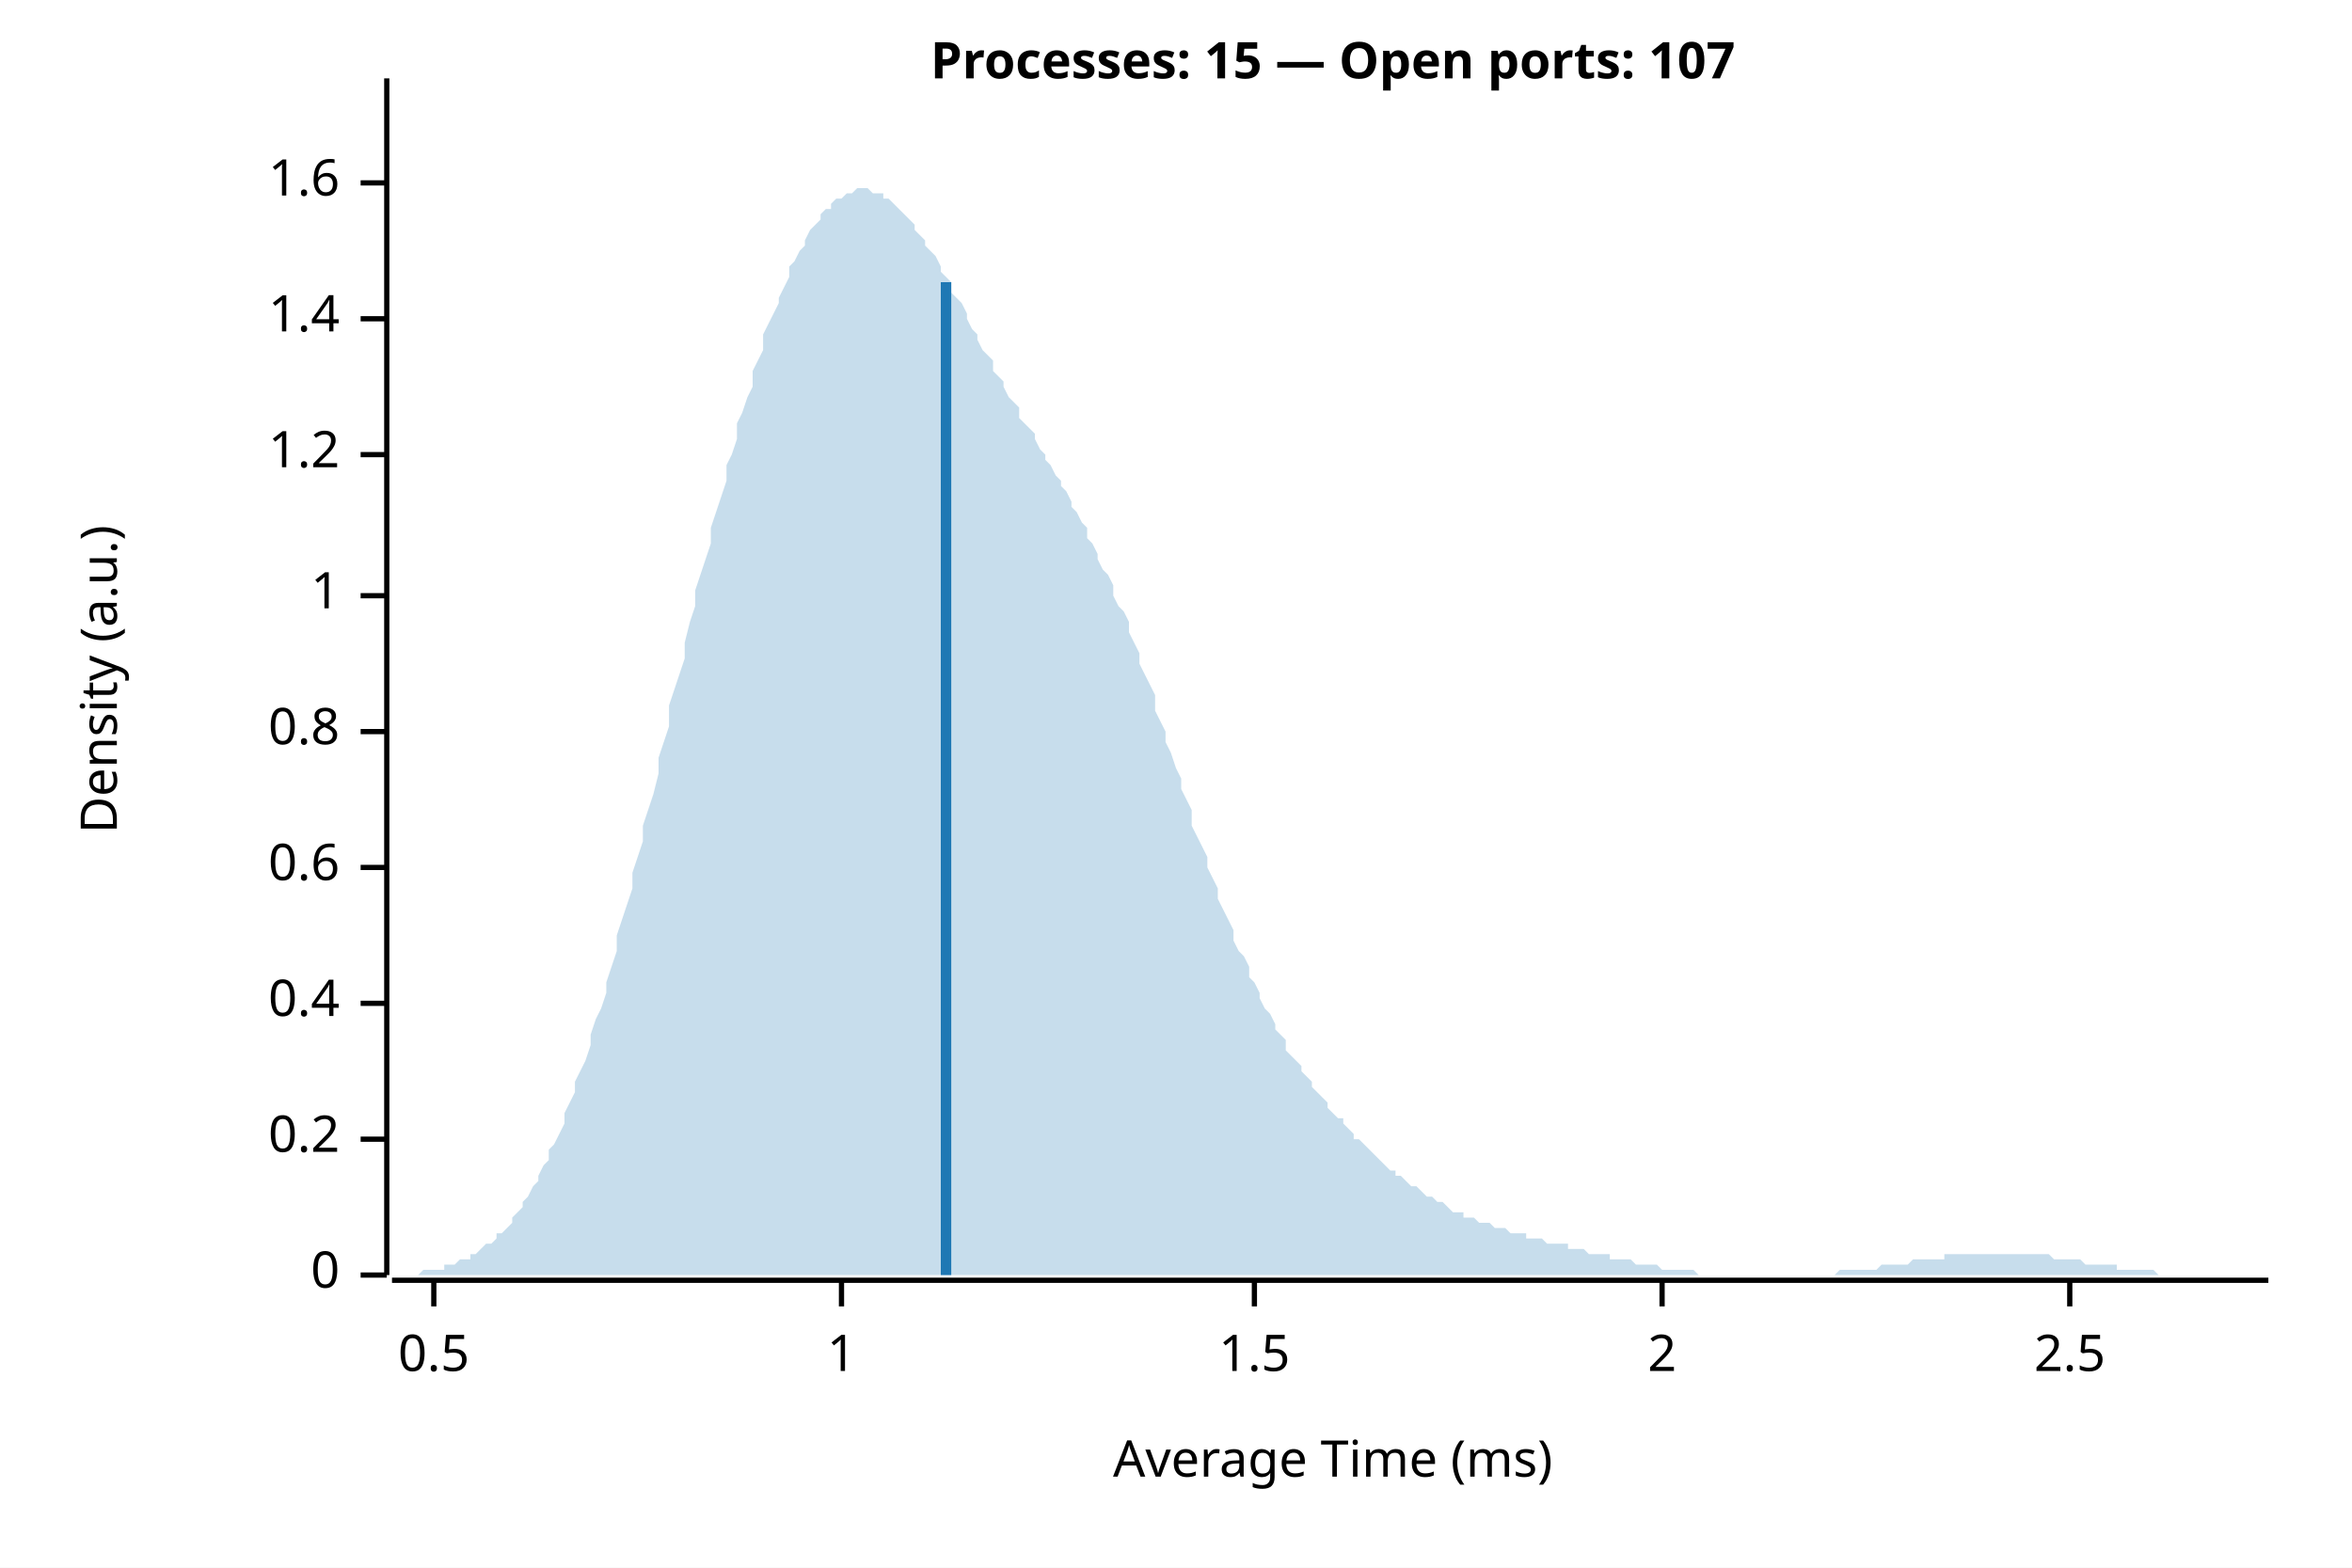
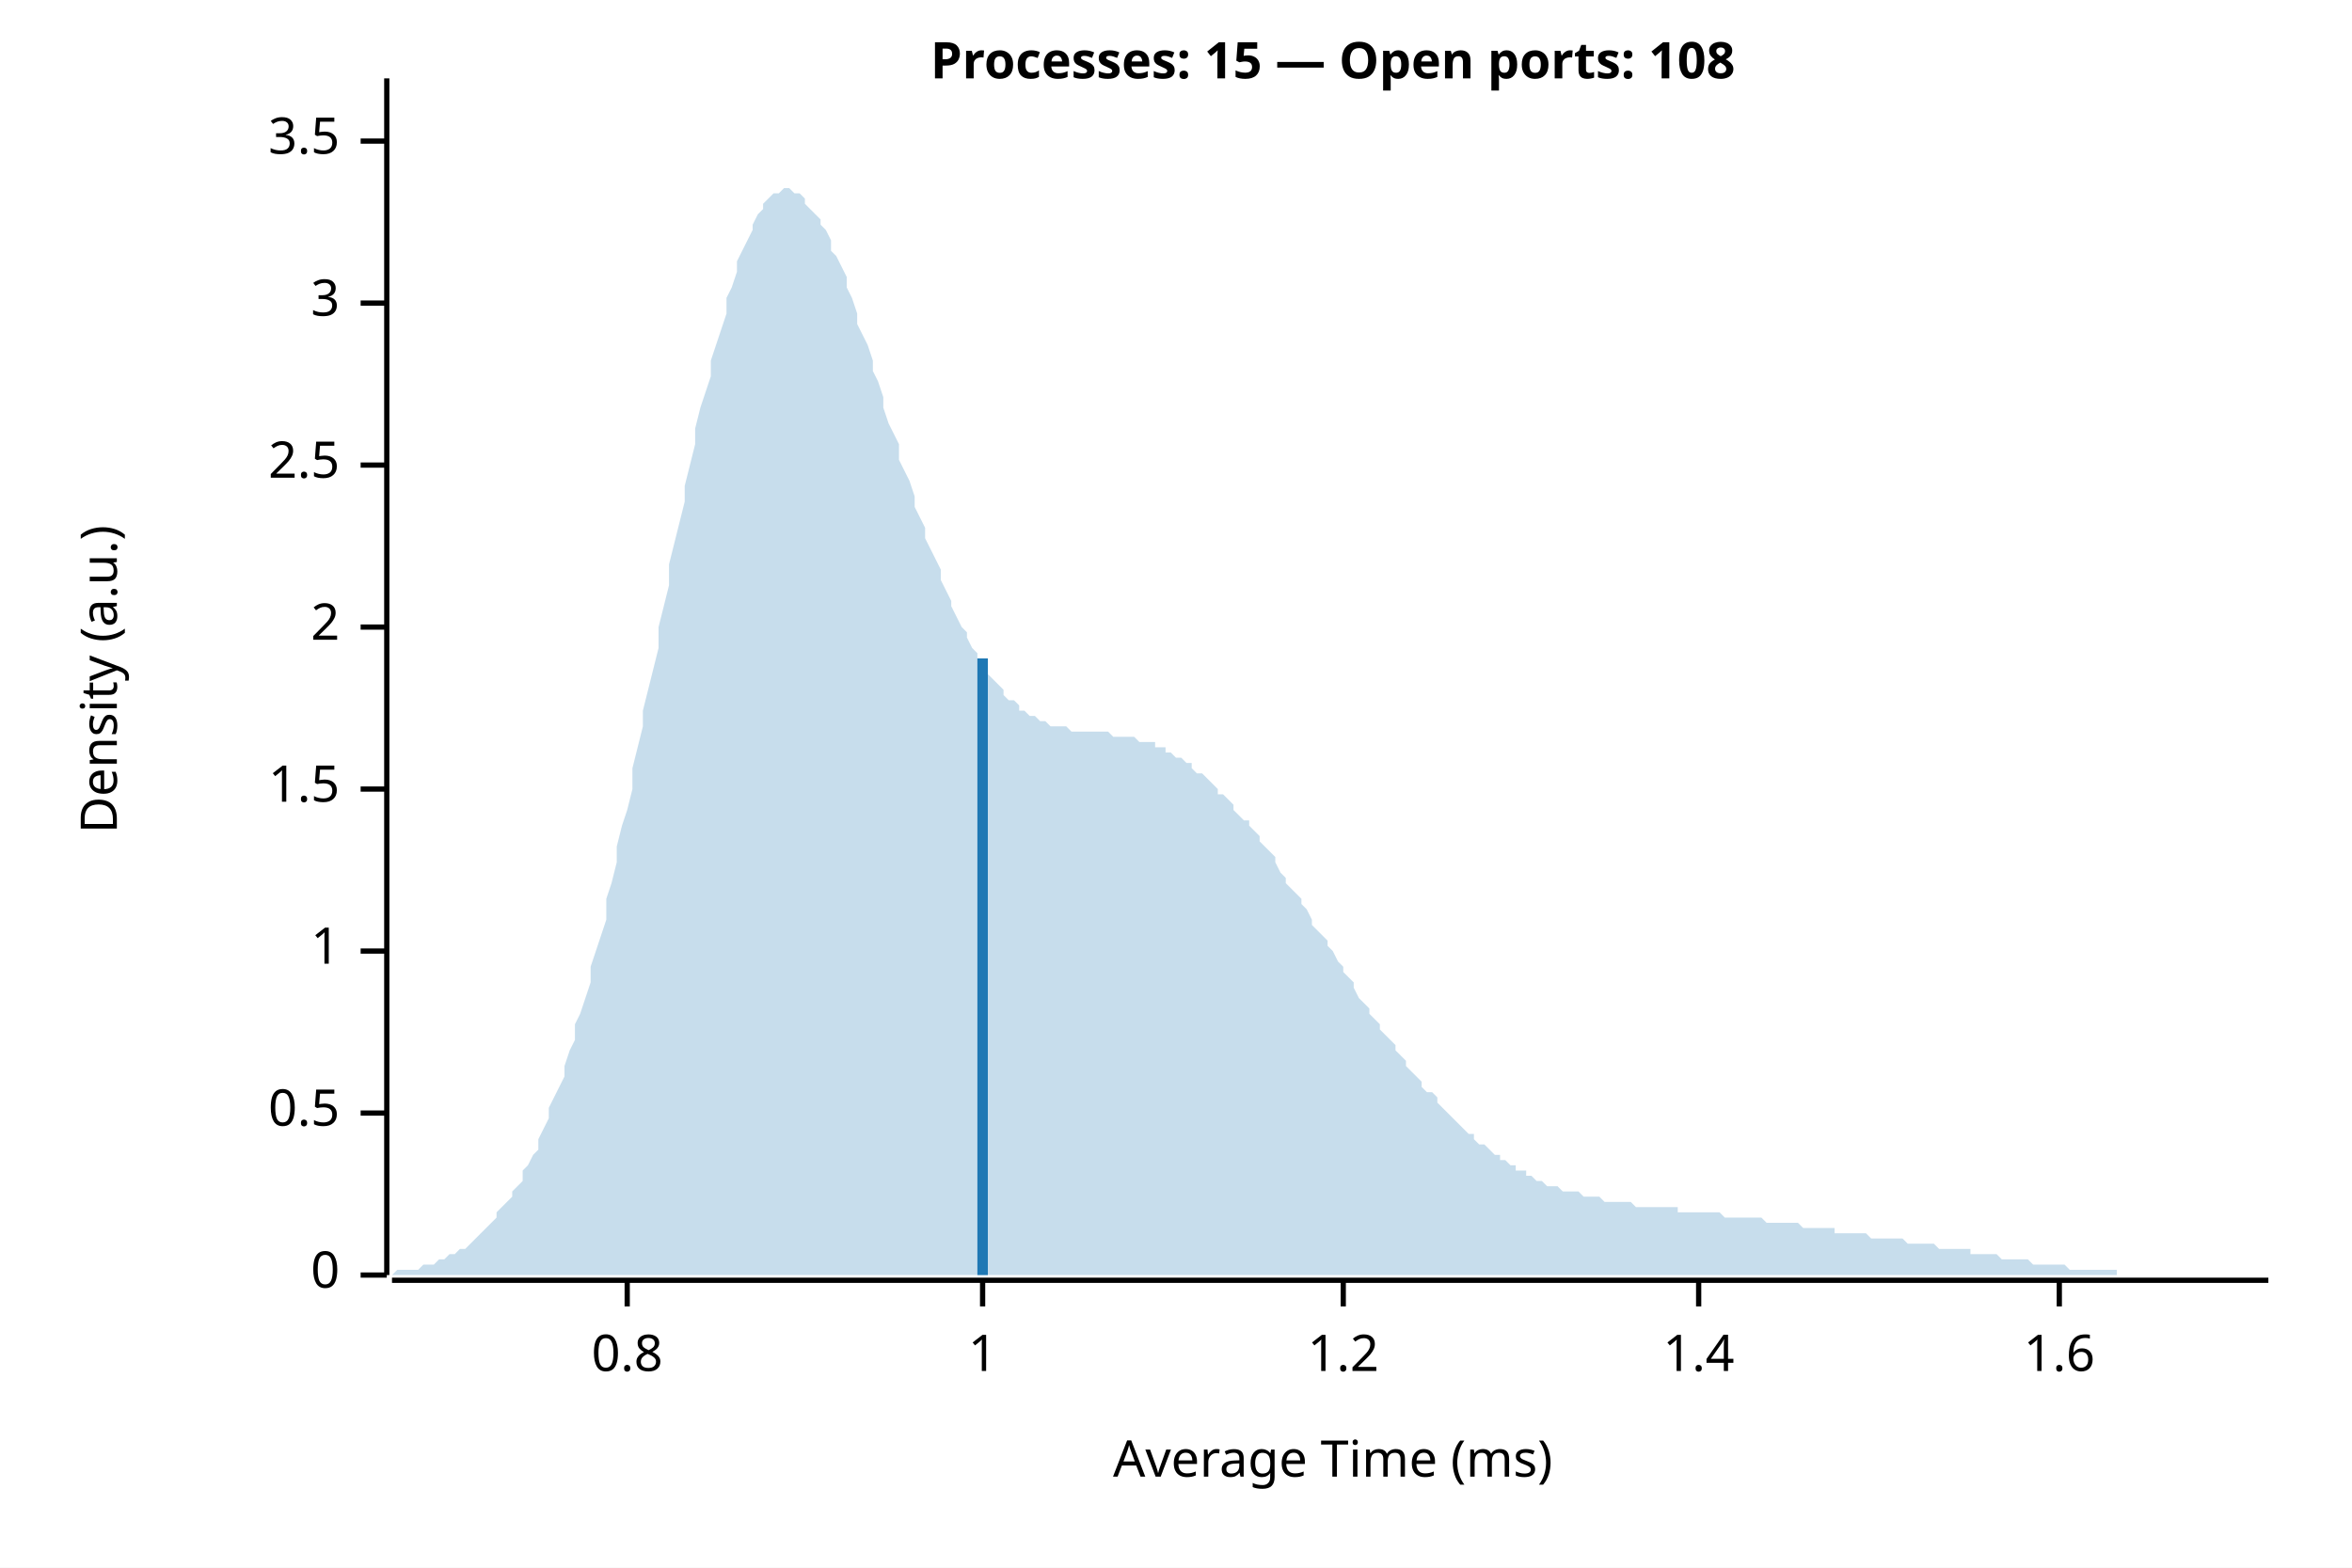
<svg xmlns="http://www.w3.org/2000/svg" width="450" height="300" viewBox="0 0 450 300">
  <rect width="100%" height="100%" fill="white" />
-   <text x="255" y="15" font-weight="bold" text-anchor="middle" font-family="sans-serif" font-size="9.677" opacity="1" fill="#000000">Processes: 15 — Open ports: 107</text>
+   <text x="255" y="15" font-weight="bold" text-anchor="middle" font-family="sans-serif" font-size="9.677" opacity="1" fill="#000000">Processes: 15 — Open ports: 108</text>
  <text x="15" y="130" dy="0.76em" text-anchor="middle" font-family="sans-serif" font-size="9.677" opacity="1" fill="#000000" transform="rotate(270, 15, 130)">
Density (a.u.)
</text>
  <text x="255" y="285" dy="-0.5ex" text-anchor="middle" font-family="sans-serif" font-size="9.677" opacity="1" fill="#000000">
Average Time (ms)
</text>
  <polyline fill="none" opacity="1" stroke="#000000" stroke-width="1" points="74,15 74,244 " />
  <text x="65" y="244" dy="0.5ex" text-anchor="end" font-family="sans-serif" font-size="9.677" opacity="1" fill="#000000">
0
</text>
  <polyline fill="none" opacity="1" stroke="#000000" stroke-width="1" points="69,244 74,244 " />
-   <text x="65" y="218" dy="0.5ex" text-anchor="end" font-family="sans-serif" font-size="9.677" opacity="1" fill="#000000">
- 0.2
+   <text x="65" y="213" dy="0.5ex" text-anchor="end" font-family="sans-serif" font-size="9.677" opacity="1" fill="#000000">
+ 0.5
</text>
-   <polyline fill="none" opacity="1" stroke="#000000" stroke-width="1" points="69,218 74,218 " />
-   <text x="65" y="192" dy="0.5ex" text-anchor="end" font-family="sans-serif" font-size="9.677" opacity="1" fill="#000000">
- 0.4
+   <polyline fill="none" opacity="1" stroke="#000000" stroke-width="1" points="69,213 74,213 " />
+   <text x="65" y="182" dy="0.5ex" text-anchor="end" font-family="sans-serif" font-size="9.677" opacity="1" fill="#000000">
+ 1
</text>
-   <polyline fill="none" opacity="1" stroke="#000000" stroke-width="1" points="69,192 74,192 " />
-   <text x="65" y="166" dy="0.5ex" text-anchor="end" font-family="sans-serif" font-size="9.677" opacity="1" fill="#000000">
- 0.6
+   <polyline fill="none" opacity="1" stroke="#000000" stroke-width="1" points="69,182 74,182 " />
+   <text x="65" y="151" dy="0.5ex" text-anchor="end" font-family="sans-serif" font-size="9.677" opacity="1" fill="#000000">
+ 1.5
</text>
-   <polyline fill="none" opacity="1" stroke="#000000" stroke-width="1" points="69,166 74,166 " />
-   <text x="65" y="140" dy="0.5ex" text-anchor="end" font-family="sans-serif" font-size="9.677" opacity="1" fill="#000000">
+   <polyline fill="none" opacity="1" stroke="#000000" stroke-width="1" points="69,151 74,151 " />
+   <text x="65" y="120" dy="0.5ex" text-anchor="end" font-family="sans-serif" font-size="9.677" opacity="1" fill="#000000">
+ 2
+ </text>
+   <polyline fill="none" opacity="1" stroke="#000000" stroke-width="1" points="69,120 74,120 " />
+   <text x="65" y="89" dy="0.5ex" text-anchor="end" font-family="sans-serif" font-size="9.677" opacity="1" fill="#000000">
+ 2.5
+ </text>
+   <polyline fill="none" opacity="1" stroke="#000000" stroke-width="1" points="69,89 74,89 " />
+   <text x="65" y="58" dy="0.5ex" text-anchor="end" font-family="sans-serif" font-size="9.677" opacity="1" fill="#000000">
+ 3
+ </text>
+   <polyline fill="none" opacity="1" stroke="#000000" stroke-width="1" points="69,58 74,58 " />
+   <text x="65" y="27" dy="0.5ex" text-anchor="end" font-family="sans-serif" font-size="9.677" opacity="1" fill="#000000">
+ 3.5
+ </text>
+   <polyline fill="none" opacity="1" stroke="#000000" stroke-width="1" points="69,27 74,27 " />
+   <polyline fill="none" opacity="1" stroke="#000000" stroke-width="1" points="75,245 434,245 " />
+   <text x="120" y="255" dy="0.76em" text-anchor="middle" font-family="sans-serif" font-size="9.677" opacity="1" fill="#000000">
0.8
</text>
-   <polyline fill="none" opacity="1" stroke="#000000" stroke-width="1" points="69,140 74,140 " />
-   <text x="65" y="114" dy="0.5ex" text-anchor="end" font-family="sans-serif" font-size="9.677" opacity="1" fill="#000000">
+   <polyline fill="none" opacity="1" stroke="#000000" stroke-width="1" points="120,245 120,250 " />
+   <text x="188" y="255" dy="0.76em" text-anchor="middle" font-family="sans-serif" font-size="9.677" opacity="1" fill="#000000">
1
</text>
-   <polyline fill="none" opacity="1" stroke="#000000" stroke-width="1" points="69,114 74,114 " />
-   <text x="65" y="87" dy="0.5ex" text-anchor="end" font-family="sans-serif" font-size="9.677" opacity="1" fill="#000000">
+   <polyline fill="none" opacity="1" stroke="#000000" stroke-width="1" points="188,245 188,250 " />
+   <text x="257" y="255" dy="0.76em" text-anchor="middle" font-family="sans-serif" font-size="9.677" opacity="1" fill="#000000">
1.2
</text>
-   <polyline fill="none" opacity="1" stroke="#000000" stroke-width="1" points="69,87 74,87 " />
-   <text x="65" y="61" dy="0.5ex" text-anchor="end" font-family="sans-serif" font-size="9.677" opacity="1" fill="#000000">
+   <polyline fill="none" opacity="1" stroke="#000000" stroke-width="1" points="257,245 257,250 " />
+   <text x="325" y="255" dy="0.76em" text-anchor="middle" font-family="sans-serif" font-size="9.677" opacity="1" fill="#000000">
1.4
</text>
-   <polyline fill="none" opacity="1" stroke="#000000" stroke-width="1" points="69,61 74,61 " />
-   <text x="65" y="35" dy="0.5ex" text-anchor="end" font-family="sans-serif" font-size="9.677" opacity="1" fill="#000000">
+   <polyline fill="none" opacity="1" stroke="#000000" stroke-width="1" points="325,245 325,250 " />
+   <text x="394" y="255" dy="0.76em" text-anchor="middle" font-family="sans-serif" font-size="9.677" opacity="1" fill="#000000">
1.6
</text>
-   <polyline fill="none" opacity="1" stroke="#000000" stroke-width="1" points="69,35 74,35 " />
-   <polyline fill="none" opacity="1" stroke="#000000" stroke-width="1" points="75,245 434,245 " />
-   <text x="83" y="255" dy="0.76em" text-anchor="middle" font-family="sans-serif" font-size="9.677" opacity="1" fill="#000000">
- 0.5
- </text>
-   <polyline fill="none" opacity="1" stroke="#000000" stroke-width="1" points="83,245 83,250 " />
-   <text x="161" y="255" dy="0.76em" text-anchor="middle" font-family="sans-serif" font-size="9.677" opacity="1" fill="#000000">
- 1
- </text>
-   <polyline fill="none" opacity="1" stroke="#000000" stroke-width="1" points="161,245 161,250 " />
-   <text x="240" y="255" dy="0.76em" text-anchor="middle" font-family="sans-serif" font-size="9.677" opacity="1" fill="#000000">
- 1.5
- </text>
-   <polyline fill="none" opacity="1" stroke="#000000" stroke-width="1" points="240,245 240,250 " />
-   <text x="318" y="255" dy="0.76em" text-anchor="middle" font-family="sans-serif" font-size="9.677" opacity="1" fill="#000000">
- 2
- </text>
-   <polyline fill="none" opacity="1" stroke="#000000" stroke-width="1" points="318,245 318,250 " />
-   <text x="396" y="255" dy="0.76em" text-anchor="middle" font-family="sans-serif" font-size="9.677" opacity="1" fill="#000000">
- 2.5
- </text>
-   <polyline fill="none" opacity="1" stroke="#000000" stroke-width="1" points="396,245 396,250 " />
-   <polygon opacity="0.25" fill="#1F78B4" points="75,244 75,244 76,244 77,244 77,244 78,244 79,244 80,244 80,244 81,243 82,243 82,243 83,243 84,243 85,243 85,242 86,242 87,242 87,242 88,241 89,241 90,241 90,240 91,240 92,239 92,239 93,238 94,238 95,237 95,236 96,236 97,235 98,234 98,233 99,232 100,231 100,230 101,229 102,227 103,226 103,225 104,223 105,222 105,220 106,219 107,217 108,215 108,213 109,211 110,209 110,207 111,205 112,203 113,200 113,198 114,195 115,193 116,190 116,188 117,185 118,182 118,179 119,176 120,173 121,170 121,167 122,164 123,161 123,158 124,155 125,152 126,148 126,145 127,142 128,139 128,135 129,132 130,129 131,126 131,123 132,119 133,116 133,113 134,110 135,107 136,104 136,101 137,98 138,95 139,92 139,89 140,87 141,84 141,81 142,79 143,76 144,74 144,71 145,69 146,67 146,64 147,62 148,60 149,58 149,57 150,55 151,53 151,51 152,50 153,48 154,47 154,46 155,44 156,43 157,42 157,41 158,40 159,40 159,39 160,38 161,38 162,37 162,37 163,37 164,36 164,36 165,36 166,36 167,37 167,37 168,37 169,37 169,38 170,38 171,39 172,40 172,40 173,41 174,42 175,43 175,44 176,45 177,46 177,47 178,48 179,49 180,51 180,52 181,53 182,54 182,56 183,57 184,58 185,60 185,61 186,63 187,64 187,65 188,67 189,68 190,69 190,71 191,72 192,73 192,74 193,76 194,77 195,78 195,80 196,81 197,82 198,83 198,84 199,86 200,87 200,88 201,89 202,91 203,92 203,93 204,94 205,96 205,97 206,98 207,100 208,101 208,103 209,104 210,106 210,107 211,109 212,110 213,112 213,114 214,116 215,117 216,119 216,121 217,123 218,125 218,127 219,129 220,131 221,133 221,136 222,138 223,140 223,142 224,144 225,147 226,149 226,151 227,153 228,155 228,158 229,160 230,162 231,164 231,166 232,168 233,170 233,172 234,174 235,176 236,178 236,180 237,182 238,183 239,185 239,187 240,188 241,190 241,191 242,193 243,194 244,196 244,197 245,198 246,199 246,201 247,202 248,203 249,204 249,205 250,206 251,207 251,208 252,209 253,210 254,211 254,212 255,213 256,214 257,214 257,215 258,216 259,217 259,218 260,218 261,219 262,220 262,220 263,221 264,222 264,222 265,223 266,224 267,224 267,225 268,225 269,226 269,226 270,227 271,227 272,228 272,228 273,229 274,229 275,230 275,230 276,230 277,231 277,231 278,232 279,232 280,232 280,233 281,233 282,233 282,233 283,234 284,234 285,234 285,234 286,235 287,235 287,235 288,235 289,236 290,236 290,236 291,236 292,236 292,237 293,237 294,237 295,237 295,237 296,238 297,238 298,238 298,238 299,238 300,238 300,239 301,239 302,239 303,239 303,239 304,240 305,240 305,240 306,240 307,240 308,240 308,241 309,241 310,241 310,241 311,241 312,241 313,242 313,242 314,242 315,242 316,242 316,242 317,242 318,243 318,243 319,243 320,243 321,243 321,243 322,243 323,243 323,243 324,243 325,244 326,244 326,244 327,244 328,244 328,244 329,244 330,244 331,244 331,244 332,244 333,244 333,244 334,244 335,244 336,244 336,244 337,244 338,244 339,244 339,244 340,244 341,244 341,244 342,244 343,244 344,244 344,244 345,244 346,244 346,244 347,244 348,244 349,244 349,244 350,244 351,244 351,244 352,243 353,243 354,243 354,243 355,243 356,243 357,243 357,243 358,243 359,243 359,243 360,242 361,242 362,242 362,242 363,242 364,242 364,242 365,242 366,241 367,241 367,241 368,241 369,241 369,241 370,241 371,241 372,241 372,240 373,240 374,240 375,240 375,240 376,240 377,240 377,240 378,240 379,240 380,240 380,240 381,240 382,240 382,240 383,240 384,240 385,240 385,240 386,240 387,240 387,240 388,240 389,240 390,240 390,240 391,240 392,240 392,240 393,241 394,241 395,241 395,241 396,241 397,241 398,241 398,241 399,242 400,242 400,242 401,242 402,242 403,242 403,242 404,242 405,242 405,243 406,243 407,243 408,243 408,243 409,243 410,243 410,243 411,243 412,243 413,244 413,244 414,244 415,244 416,244 416,244 417,244 418,244 418,244 419,244 420,244 421,244 421,244 422,244 423,244 423,244 424,244 425,244 426,244 426,244 427,244 428,244 428,244 429,244 430,244 431,244 431,244 432,244 433,244 434,244 434,244 75,244 " />
-   <polyline fill="none" opacity="1" stroke="#1F78B4" stroke-width="2" points="181,244 181,54 " />
+   <polyline fill="none" opacity="1" stroke="#000000" stroke-width="1" points="394,245 394,250 " />
+   <polygon opacity="0.25" fill="#1F78B4" points="75,244 75,244 76,243 77,243 77,243 78,243 79,243 80,243 80,243 81,242 82,242 82,242 83,242 84,241 85,241 85,241 86,240 87,240 87,240 88,239 89,239 90,238 90,238 91,237 92,236 92,236 93,235 94,234 95,233 95,232 96,231 97,230 98,229 98,228 99,227 100,226 100,224 101,223 102,221 103,220 103,218 104,216 105,214 105,212 106,210 107,208 108,206 108,204 109,201 110,199 110,196 111,194 112,191 113,188 113,185 114,182 115,179 116,176 116,172 117,169 118,165 118,162 119,158 120,155 121,151 121,147 122,143 123,139 123,136 124,132 125,128 126,124 126,120 127,116 128,112 128,108 129,104 130,100 131,96 131,93 132,89 133,85 133,82 134,78 135,75 136,72 136,69 137,66 138,63 139,60 139,57 140,55 141,52 141,50 142,48 143,46 144,44 144,43 145,41 146,40 146,39 147,38 148,37 149,37 149,37 150,36 151,36 151,36 152,37 153,37 154,38 154,39 155,40 156,41 157,42 157,43 158,44 159,46 159,48 160,49 161,51 162,53 162,55 163,57 164,60 164,62 165,64 166,66 167,69 167,71 168,73 169,76 169,78 170,81 171,83 172,85 172,88 173,90 174,92 175,95 175,97 176,99 177,101 177,103 178,105 179,107 180,109 180,111 181,113 182,115 182,116 183,118 184,120 185,121 185,122 186,124 187,125 187,126 188,127 189,129 190,130 190,130 191,131 192,132 192,133 193,134 194,134 195,135 195,136 196,136 197,137 198,137 198,137 199,138 200,138 200,138 201,139 202,139 203,139 203,139 204,139 205,140 205,140 206,140 207,140 208,140 208,140 209,140 210,140 210,140 211,140 212,140 213,141 213,141 214,141 215,141 216,141 216,141 217,141 218,142 218,142 219,142 220,142 221,142 221,143 222,143 223,143 223,144 224,144 225,145 226,145 226,145 227,146 228,146 228,147 229,148 230,148 231,149 231,149 232,150 233,151 233,152 234,152 235,153 236,154 236,155 237,156 238,157 239,157 239,158 240,159 241,160 241,161 242,162 243,163 244,164 244,165 245,167 246,168 246,169 247,170 248,171 249,172 249,173 250,174 251,176 251,177 252,178 253,179 254,180 254,181 255,182 256,184 257,185 257,186 258,187 259,188 259,189 260,191 261,192 262,193 262,194 263,195 264,196 264,197 265,198 266,199 267,200 267,201 268,202 269,203 269,204 270,205 271,206 272,207 272,208 273,209 274,209 275,210 275,211 276,212 277,213 277,213 278,214 279,215 280,216 280,216 281,217 282,217 282,218 283,219 284,219 285,220 285,220 286,221 287,221 287,222 288,222 289,223 290,223 290,224 291,224 292,224 292,225 293,225 294,226 295,226 295,226 296,227 297,227 298,227 298,227 299,228 300,228 300,228 301,228 302,228 303,229 303,229 304,229 305,229 305,229 306,229 307,230 308,230 308,230 309,230 310,230 310,230 311,230 312,230 313,231 313,231 314,231 315,231 316,231 316,231 317,231 318,231 318,231 319,231 320,231 321,231 321,232 322,232 323,232 323,232 324,232 325,232 326,232 326,232 327,232 328,232 328,232 329,232 330,233 331,233 331,233 332,233 333,233 333,233 334,233 335,233 336,233 336,233 337,233 338,234 339,234 339,234 340,234 341,234 341,234 342,234 343,234 344,234 344,234 345,235 346,235 346,235 347,235 348,235 349,235 349,235 350,235 351,235 351,236 352,236 353,236 354,236 354,236 355,236 356,236 357,236 357,236 358,237 359,237 359,237 360,237 361,237 362,237 362,237 363,237 364,237 364,237 365,238 366,238 367,238 367,238 368,238 369,238 369,238 370,238 371,239 372,239 372,239 373,239 374,239 375,239 375,239 376,239 377,239 377,240 378,240 379,240 380,240 380,240 381,240 382,240 382,240 383,241 384,241 385,241 385,241 386,241 387,241 387,241 388,241 389,242 390,242 390,242 391,242 392,242 392,242 393,242 394,242 395,242 395,242 396,243 397,243 398,243 398,243 399,243 400,243 400,243 401,243 402,243 403,243 403,243 404,243 405,243 405,244 406,244 407,244 408,244 408,244 409,244 410,244 410,244 411,244 412,244 413,244 413,244 414,244 415,244 416,244 416,244 417,244 418,244 418,244 419,244 420,244 421,244 421,244 422,244 423,244 423,244 424,244 425,244 426,244 426,244 427,244 428,244 428,244 429,244 430,244 431,244 431,244 432,244 433,244 434,244 434,244 75,244 " />
+   <polyline fill="none" opacity="1" stroke="#1F78B4" stroke-width="2" points="188,244 188,126 " />
</svg>
